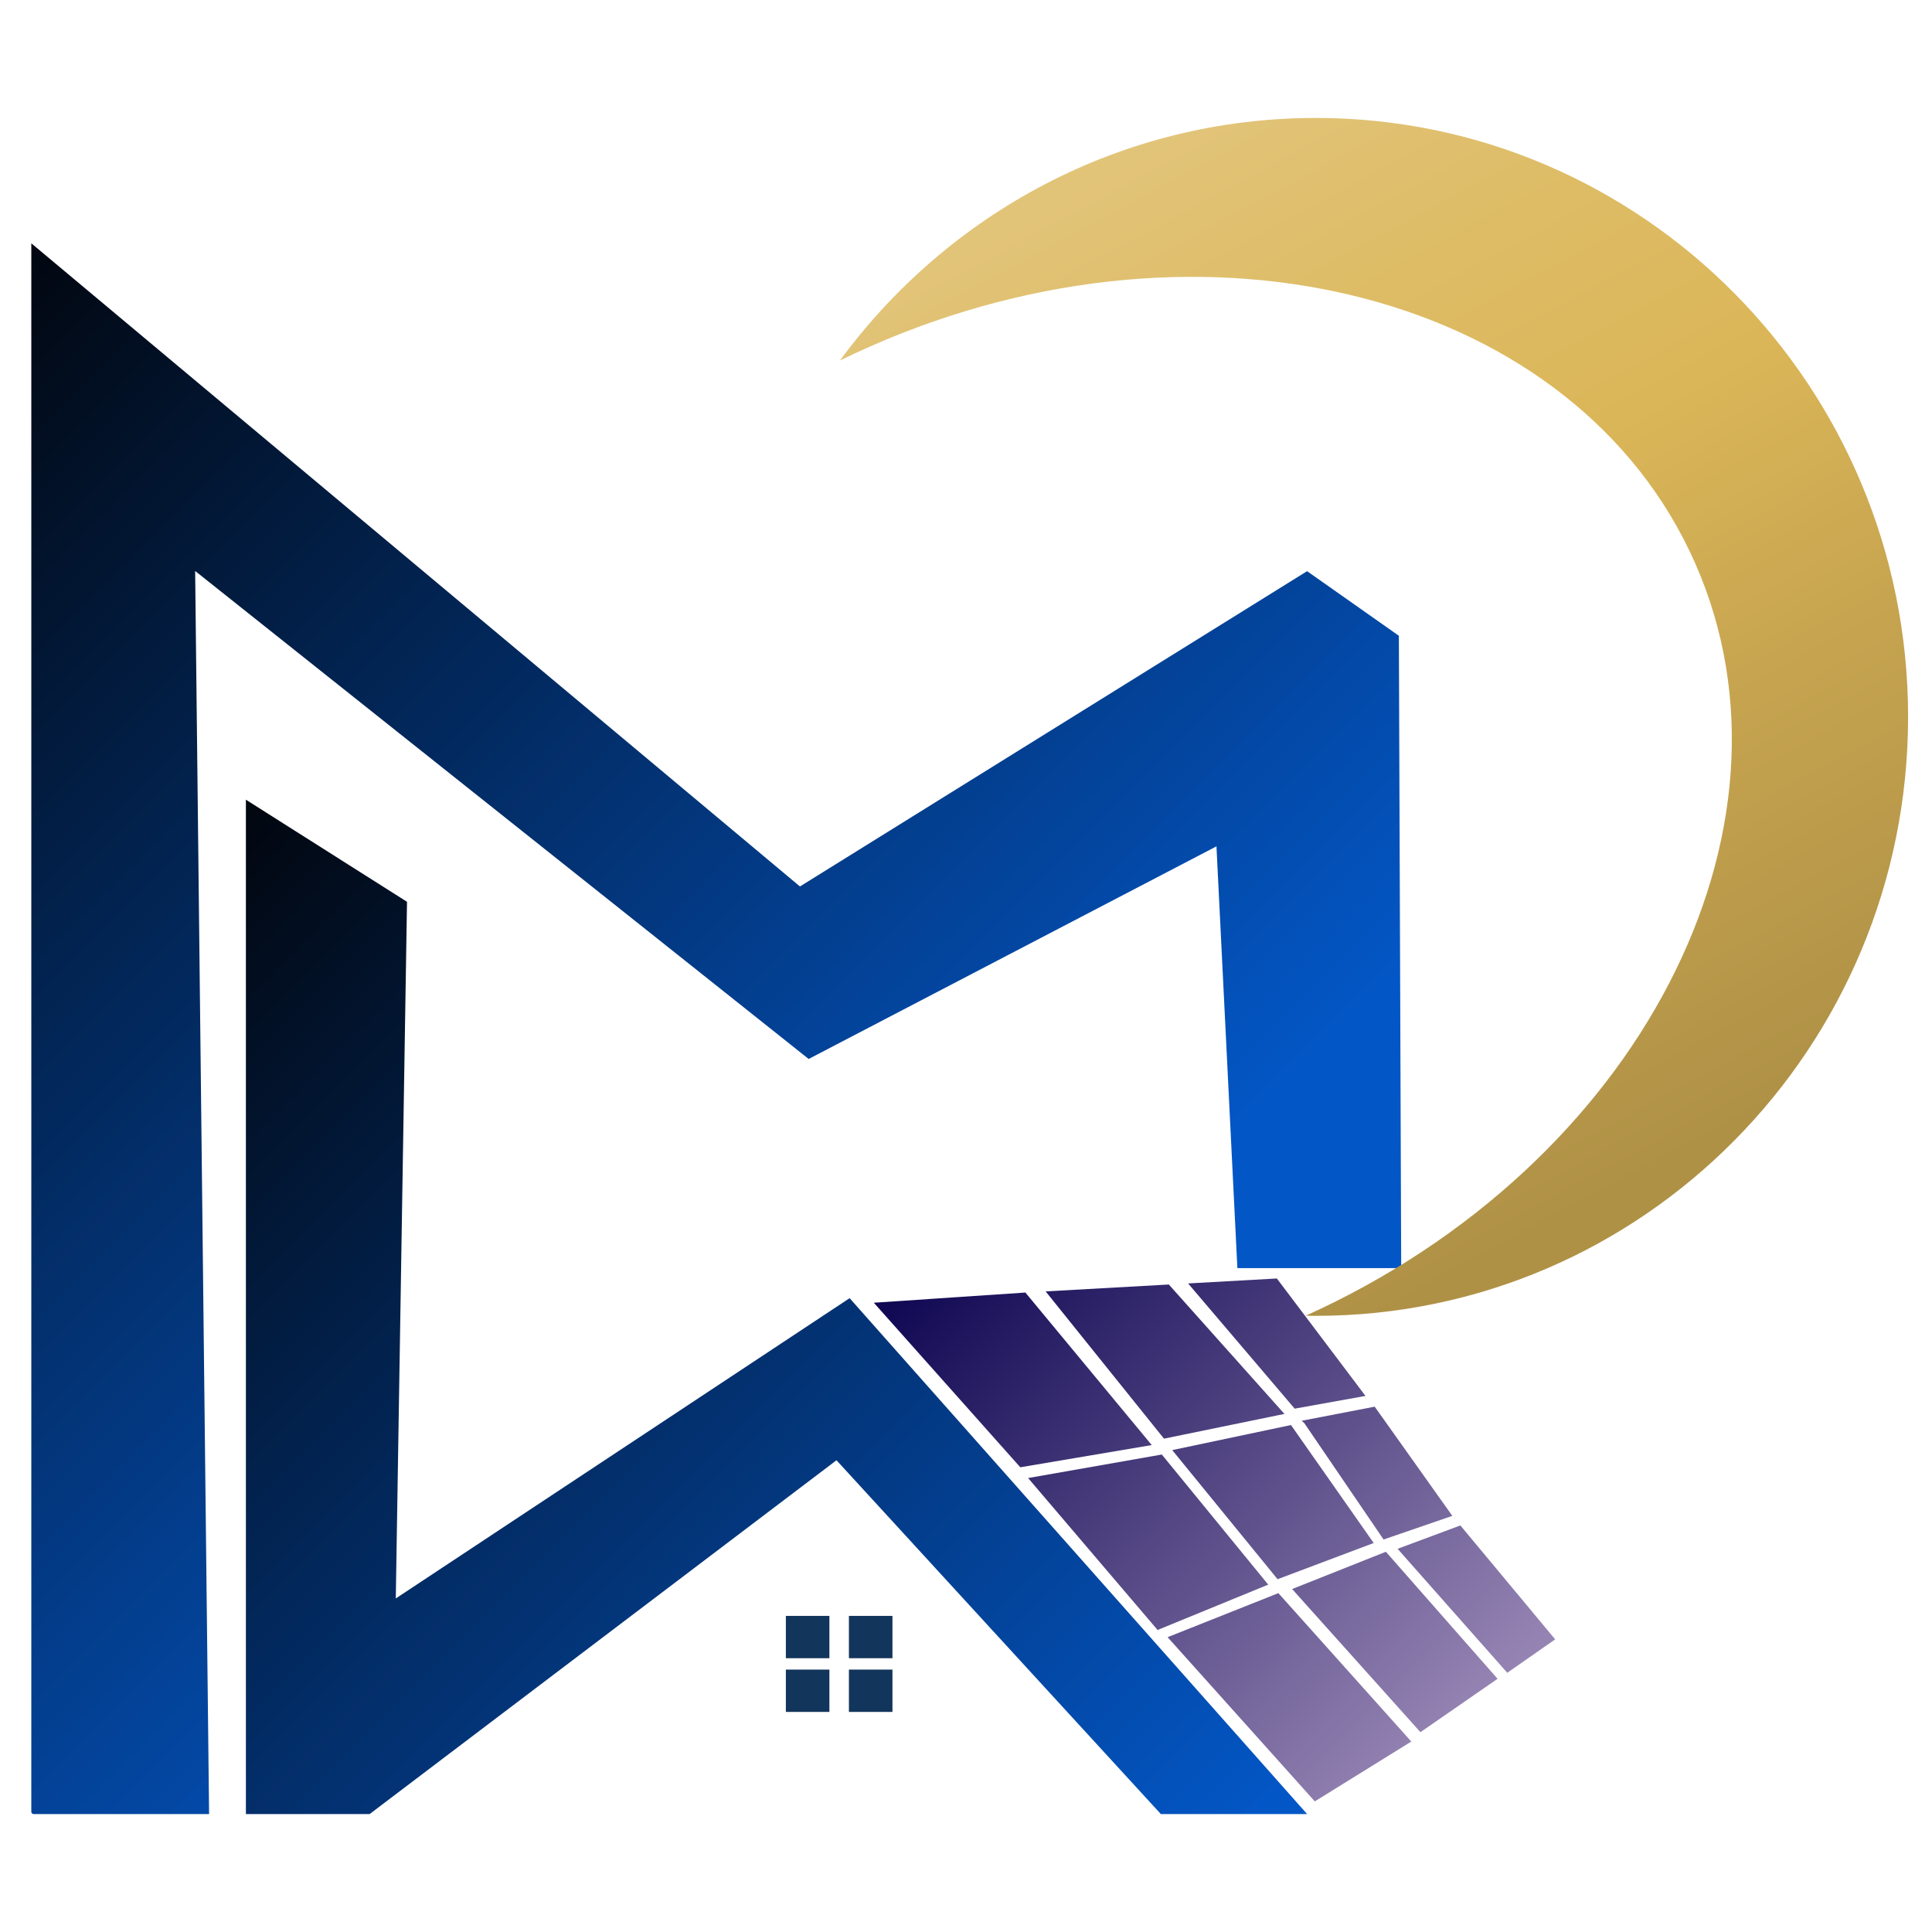
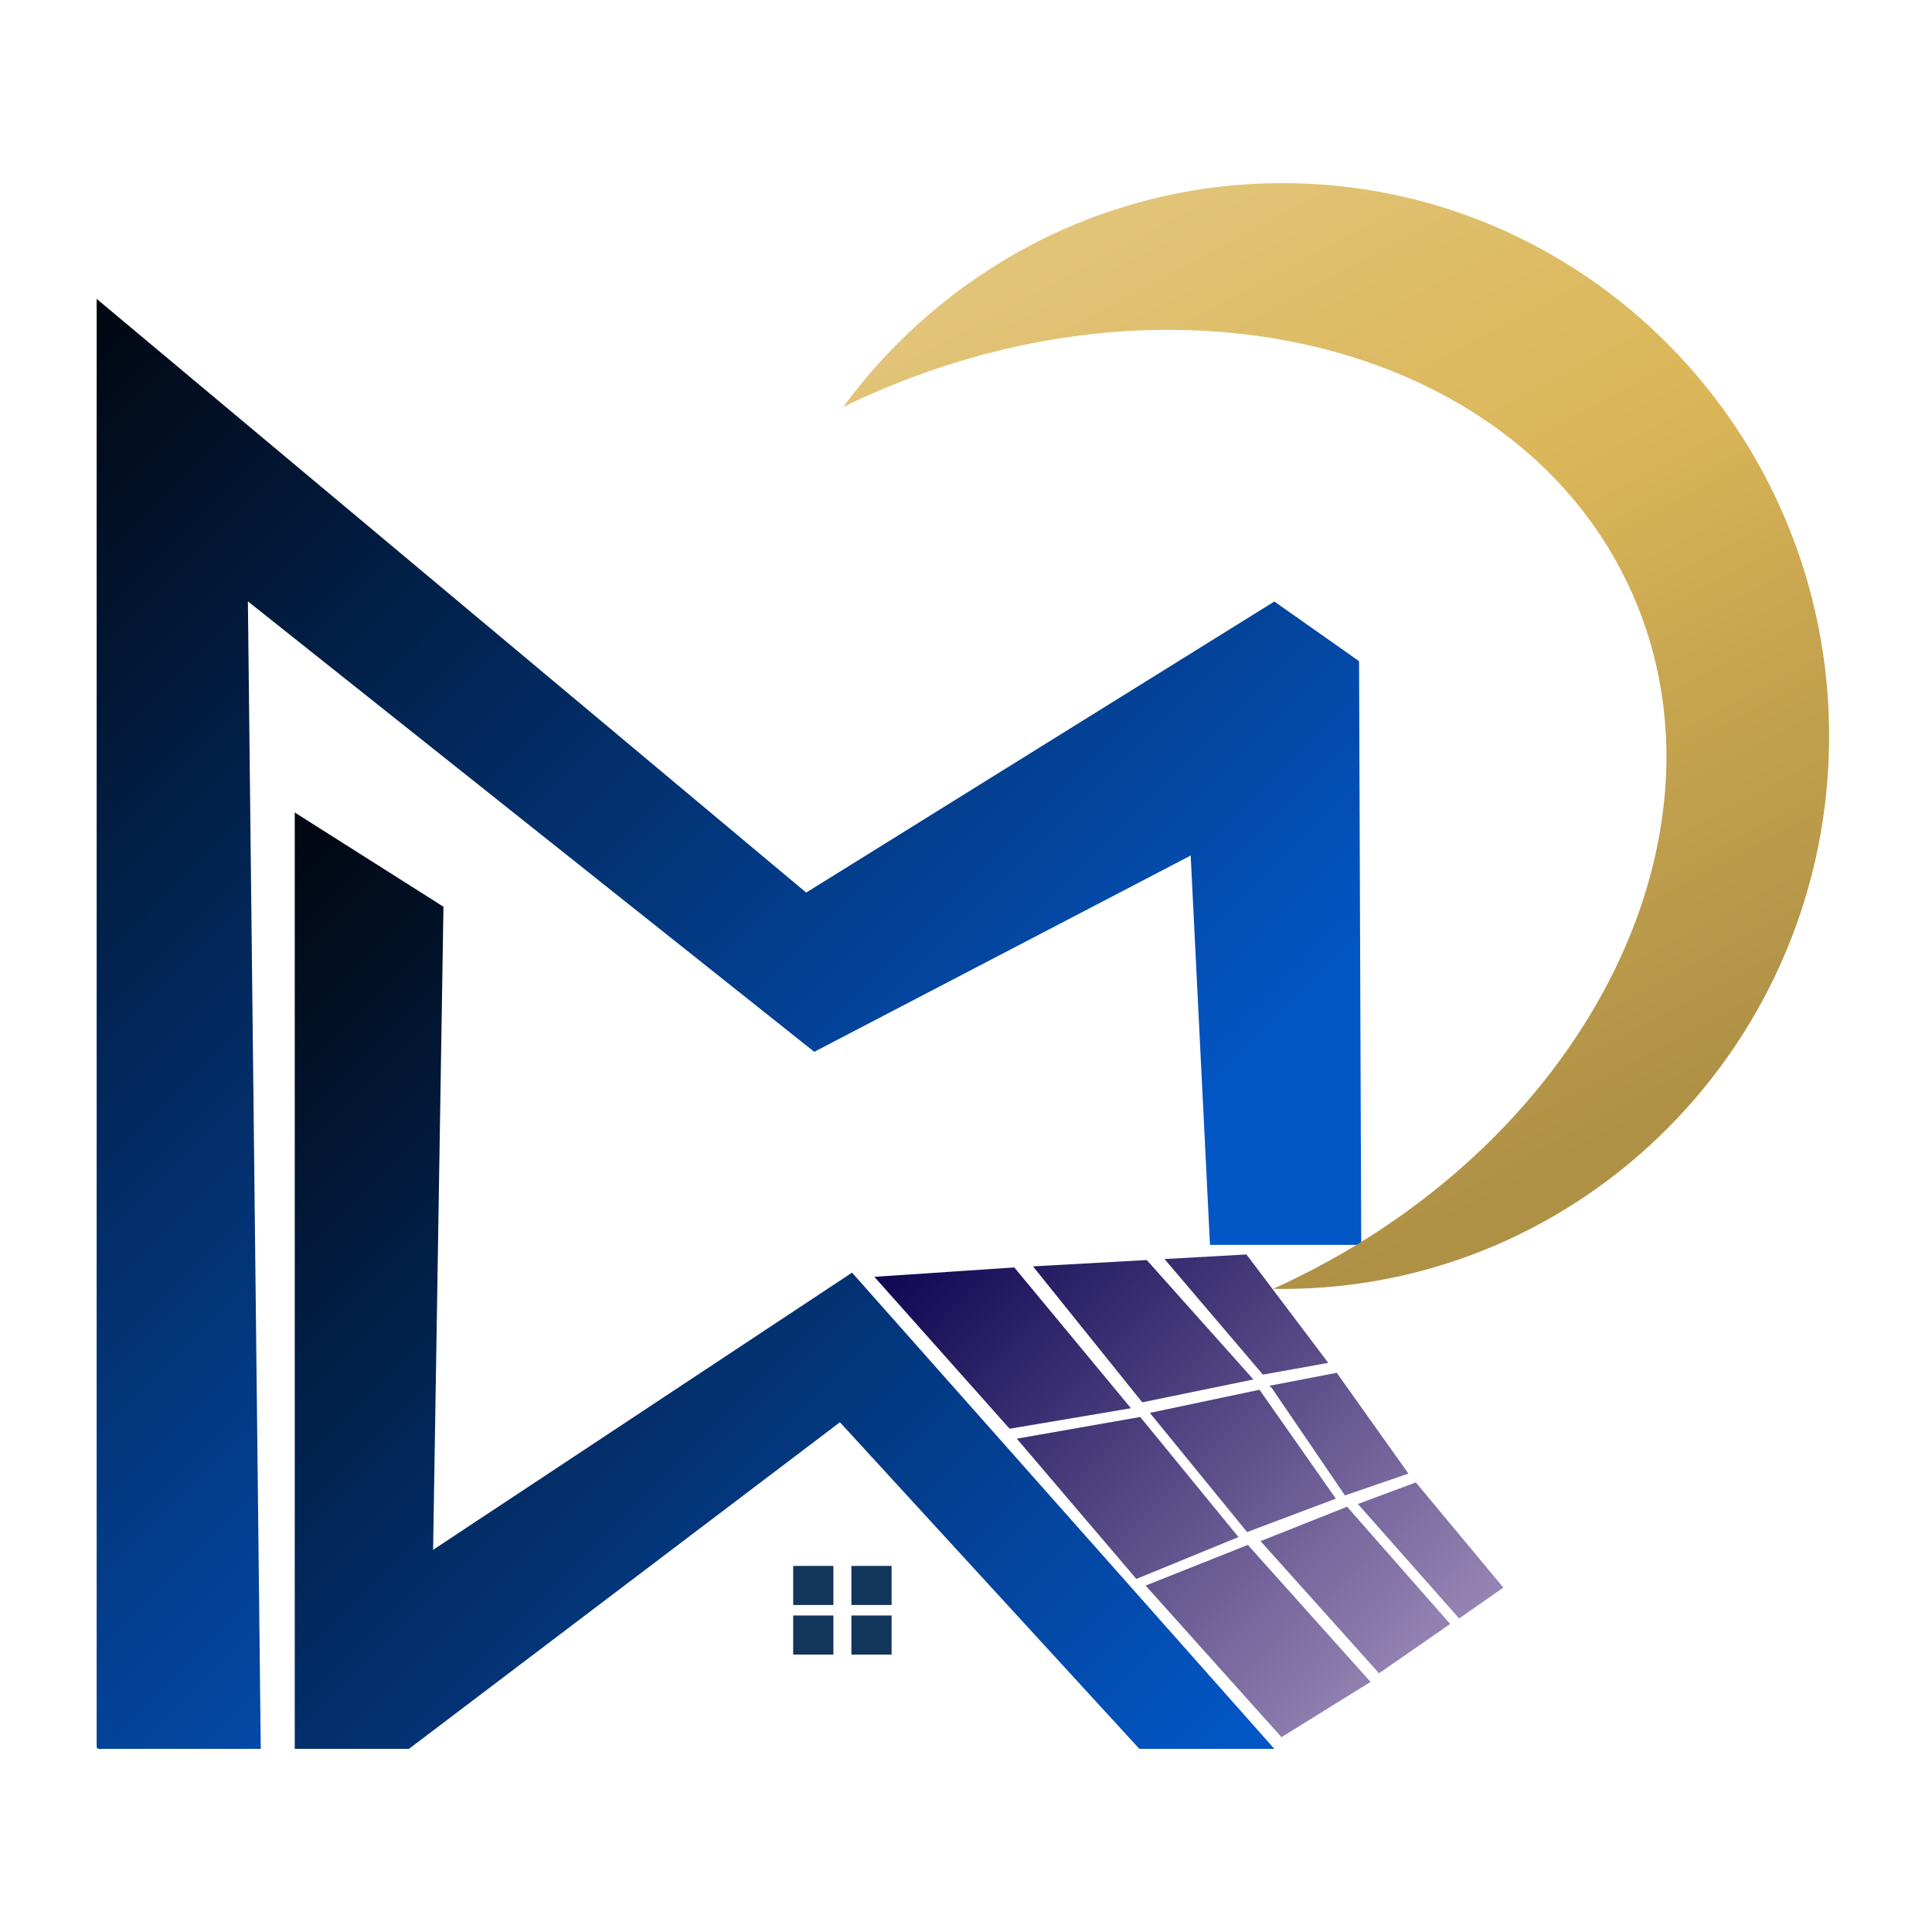
- <svg xmlns="http://www.w3.org/2000/svg" width="100%" height="100%" viewBox="1240 557.5 1885 1885" version="1.1" xml:space="preserve" style="fill-rule:evenodd;clip-rule:evenodd;stroke-linejoin:round;stroke-miterlimit:2;">
+ <svg xmlns="http://www.w3.org/2000/svg" width="100%" height="100%" viewBox="1168.39 479.00 2042 2042" version="1.1" xml:space="preserve" style="fill-rule:evenodd;clip-rule:evenodd;stroke-linejoin:round;stroke-miterlimit:2;">
+   <rect id="Artboard2" x="0" y="0" width="4242.424" height="3000" style="fill:none;" />
  <path d="M1272.763,2327.422c-1.221,-0 -2.211,-0.99 -2.211,-2.211c-0,-64.764 -0,-1530.317 -0,-1530.317l749.94,627.506l494.802,-307.626l89.539,63.035l2.287,616.959l-159.844,0l-20.406,-411.513l-397.875,207.457l-598.598,-476.131l13.604,1212.841l-171.236,0Z" style="fill:url(#_Linear1);" />
  <path d="M1479.918,1337.75l0,989.672l120.733,0l455.492,-345.195l316.466,345.195l142.684,0l-446.345,-503.338l-442.792,292.984l10.95,-679.712l-157.189,-99.606Z" style="fill:url(#_Linear2);" />
  <g>
    <path d="M2092.549,1828.536l142.913,160.552l128.263,-21.679l-123.282,-148.816l-147.893,9.944" style="fill:url(#_Linear3);" />
    <path d="M2243.097,1999.59l126.322,148.243l107.95,-44.254l-103.826,-126.936l-130.446,22.947Z" style="fill:url(#_Linear4);" />
    <path d="M2379.214,2154.851l143.606,160.213l94.149,-58.385l-129.696,-144.793l-108.059,42.964Z" style="fill:url(#_Linear5);" />
    <path d="M2500.705,2107.879l125.168,139.643l75.268,-52.065l-108.977,-123.942l-91.459,36.364Z" style="fill:url(#_Linear6);" />
    <path d="M2603.59,2068.626l107.016,120.98l46.733,-32.632l-92.489,-111.133l-61.26,22.786Z" style="fill:url(#_Linear7);" />
    <path d="M2383.725,1972.331l102.763,125.959l93.798,-35.323l-80.71,-115.093l-115.851,24.458Z" style="fill:url(#_Linear8);" />
    <path d="M2512.613,1946.054l77.301,113.495l67.082,-23.052l-75.752,-106.55l-71.249,13.767" style="fill:url(#_Linear9);" />
    <path d="M2260.198,1817.488l115.467,143.672l117.517,-24.141l-112.779,-126.25l-120.205,6.719Z" style="fill:url(#_Linear10);" />
    <path d="M2399.203,1809.719l103.979,122.17l69.083,-12.433l-86.469,-114.577l-86.593,4.84Z" style="fill:url(#_Linear11);" />
  </g>
  <rect x="2006.747" y="2134.081" width="42.478" height="41.294" style="fill:#12355b;" />
  <rect x="2068.263" y="2134.081" width="42.478" height="41.294" style="fill:#12355b;" />
  <rect x="2006.747" y="2186.482" width="42.478" height="41.294" style="fill:#12355b;" />
  <rect x="2068.263" y="2186.482" width="42.478" height="41.294" style="fill:#12355b;" />
  <path d="M2059.575,909.185c105.326,-143.526 274.137,-236.607 464.275,-236.607c318.907,0 577.818,261.85 577.818,584.375c0,322.526 -258.912,584.375 -577.818,584.375c-3.333,0 -6.659,-0.029 -9.979,-0.086c324.584,-146.575 494.758,-474.192 380.072,-734.195c-115.467,-261.773 -476.241,-356.514 -805.147,-211.435c-9.882,4.359 -19.623,8.885 -29.22,13.571Z" style="fill:url(#_Linear12);" />
  <defs>
    <linearGradient id="_Linear1" x1="0" y1="0" x2="1" y2="0" gradientUnits="userSpaceOnUse" gradientTransform="matrix(1015.563,1015.563,-1015.563,1015.563,1270.552,794.8933)">
      <stop offset="0" style="stop-color:#02060e;stop-opacity:1" />
      <stop offset="1" style="stop-color:#0356c5;stop-opacity:1" />
    </linearGradient>
    <linearGradient id="_Linear2" x1="0" y1="0" x2="1" y2="0" gradientUnits="userSpaceOnUse" gradientTransform="matrix(984.1624,984.1624,-984.1624,984.1624,1479.918,1337.75)">
      <stop offset="0" style="stop-color:#02060e;stop-opacity:1" />
      <stop offset="1" style="stop-color:#0356c5;stop-opacity:1" />
    </linearGradient>
    <linearGradient id="_Linear3" x1="0" y1="0" x2="1" y2="0" gradientUnits="userSpaceOnUse" gradientTransform="matrix(496.4719,496.4719,-496.4719,496.4719,2092.549,1818.592)">
      <stop offset="0" style="stop-color:#0d0551;stop-opacity:1" />
      <stop offset="1" style="stop-color:#9584b3;stop-opacity:1" />
    </linearGradient>
    <linearGradient id="_Linear4" x1="0" y1="0" x2="1" y2="0" gradientUnits="userSpaceOnUse" gradientTransform="matrix(496.4719,496.4719,-496.4719,496.4719,2092.549,1818.592)">
      <stop offset="0" style="stop-color:#0d0551;stop-opacity:1" />
      <stop offset="1" style="stop-color:#9584b3;stop-opacity:1" />
    </linearGradient>
    <linearGradient id="_Linear5" x1="0" y1="0" x2="1" y2="0" gradientUnits="userSpaceOnUse" gradientTransform="matrix(496.4719,496.4719,-496.4719,496.4719,2092.549,1818.592)">
      <stop offset="0" style="stop-color:#0d0551;stop-opacity:1" />
      <stop offset="1" style="stop-color:#9584b3;stop-opacity:1" />
    </linearGradient>
    <linearGradient id="_Linear6" x1="0" y1="0" x2="1" y2="0" gradientUnits="userSpaceOnUse" gradientTransform="matrix(496.4719,496.4719,-496.4719,496.4719,2092.549,1818.592)">
      <stop offset="0" style="stop-color:#0d0551;stop-opacity:1" />
      <stop offset="1" style="stop-color:#9584b3;stop-opacity:1" />
    </linearGradient>
    <linearGradient id="_Linear7" x1="0" y1="0" x2="1" y2="0" gradientUnits="userSpaceOnUse" gradientTransform="matrix(496.4719,496.4719,-496.4719,496.4719,2092.549,1818.592)">
      <stop offset="0" style="stop-color:#0d0551;stop-opacity:1" />
      <stop offset="1" style="stop-color:#9584b3;stop-opacity:1" />
    </linearGradient>
    <linearGradient id="_Linear8" x1="0" y1="0" x2="1" y2="0" gradientUnits="userSpaceOnUse" gradientTransform="matrix(496.4719,496.4719,-496.4719,496.4719,2092.549,1818.592)">
      <stop offset="0" style="stop-color:#0d0551;stop-opacity:1" />
      <stop offset="1" style="stop-color:#9584b3;stop-opacity:1" />
    </linearGradient>
    <linearGradient id="_Linear9" x1="0" y1="0" x2="1" y2="0" gradientUnits="userSpaceOnUse" gradientTransform="matrix(496.4719,496.4719,-496.4719,496.4719,2092.549,1818.592)">
      <stop offset="0" style="stop-color:#0d0551;stop-opacity:1" />
      <stop offset="1" style="stop-color:#9584b3;stop-opacity:1" />
    </linearGradient>
    <linearGradient id="_Linear10" x1="0" y1="0" x2="1" y2="0" gradientUnits="userSpaceOnUse" gradientTransform="matrix(496.4719,496.4719,-496.4719,496.4719,2092.549,1818.592)">
      <stop offset="0" style="stop-color:#0d0551;stop-opacity:1" />
      <stop offset="1" style="stop-color:#9584b3;stop-opacity:1" />
    </linearGradient>
    <linearGradient id="_Linear11" x1="0" y1="0" x2="1" y2="0" gradientUnits="userSpaceOnUse" gradientTransform="matrix(496.4719,496.4719,-496.4719,496.4719,2092.549,1818.592)">
      <stop offset="0" style="stop-color:#0d0551;stop-opacity:1" />
      <stop offset="1" style="stop-color:#9584b3;stop-opacity:1" />
    </linearGradient>
    <linearGradient id="_Linear12" x1="0" y1="0" x2="1" y2="0" gradientUnits="userSpaceOnUse" gradientTransform="matrix(521.0466,980.3125,-980.3125,521.0466,2059.575,861.0164)">
      <stop offset="0" style="stop-color:#e2c479;stop-opacity:1" />
      <stop offset="0.18" style="stop-color:#debd68;stop-opacity:1" />
      <stop offset="0.41" style="stop-color:#dbb658;stop-opacity:1" />
      <stop offset="0.68" style="stop-color:#c5a34f;stop-opacity:1" />
      <stop offset="1" style="stop-color:#af9146;stop-opacity:1" />
    </linearGradient>
  </defs>
</svg>
